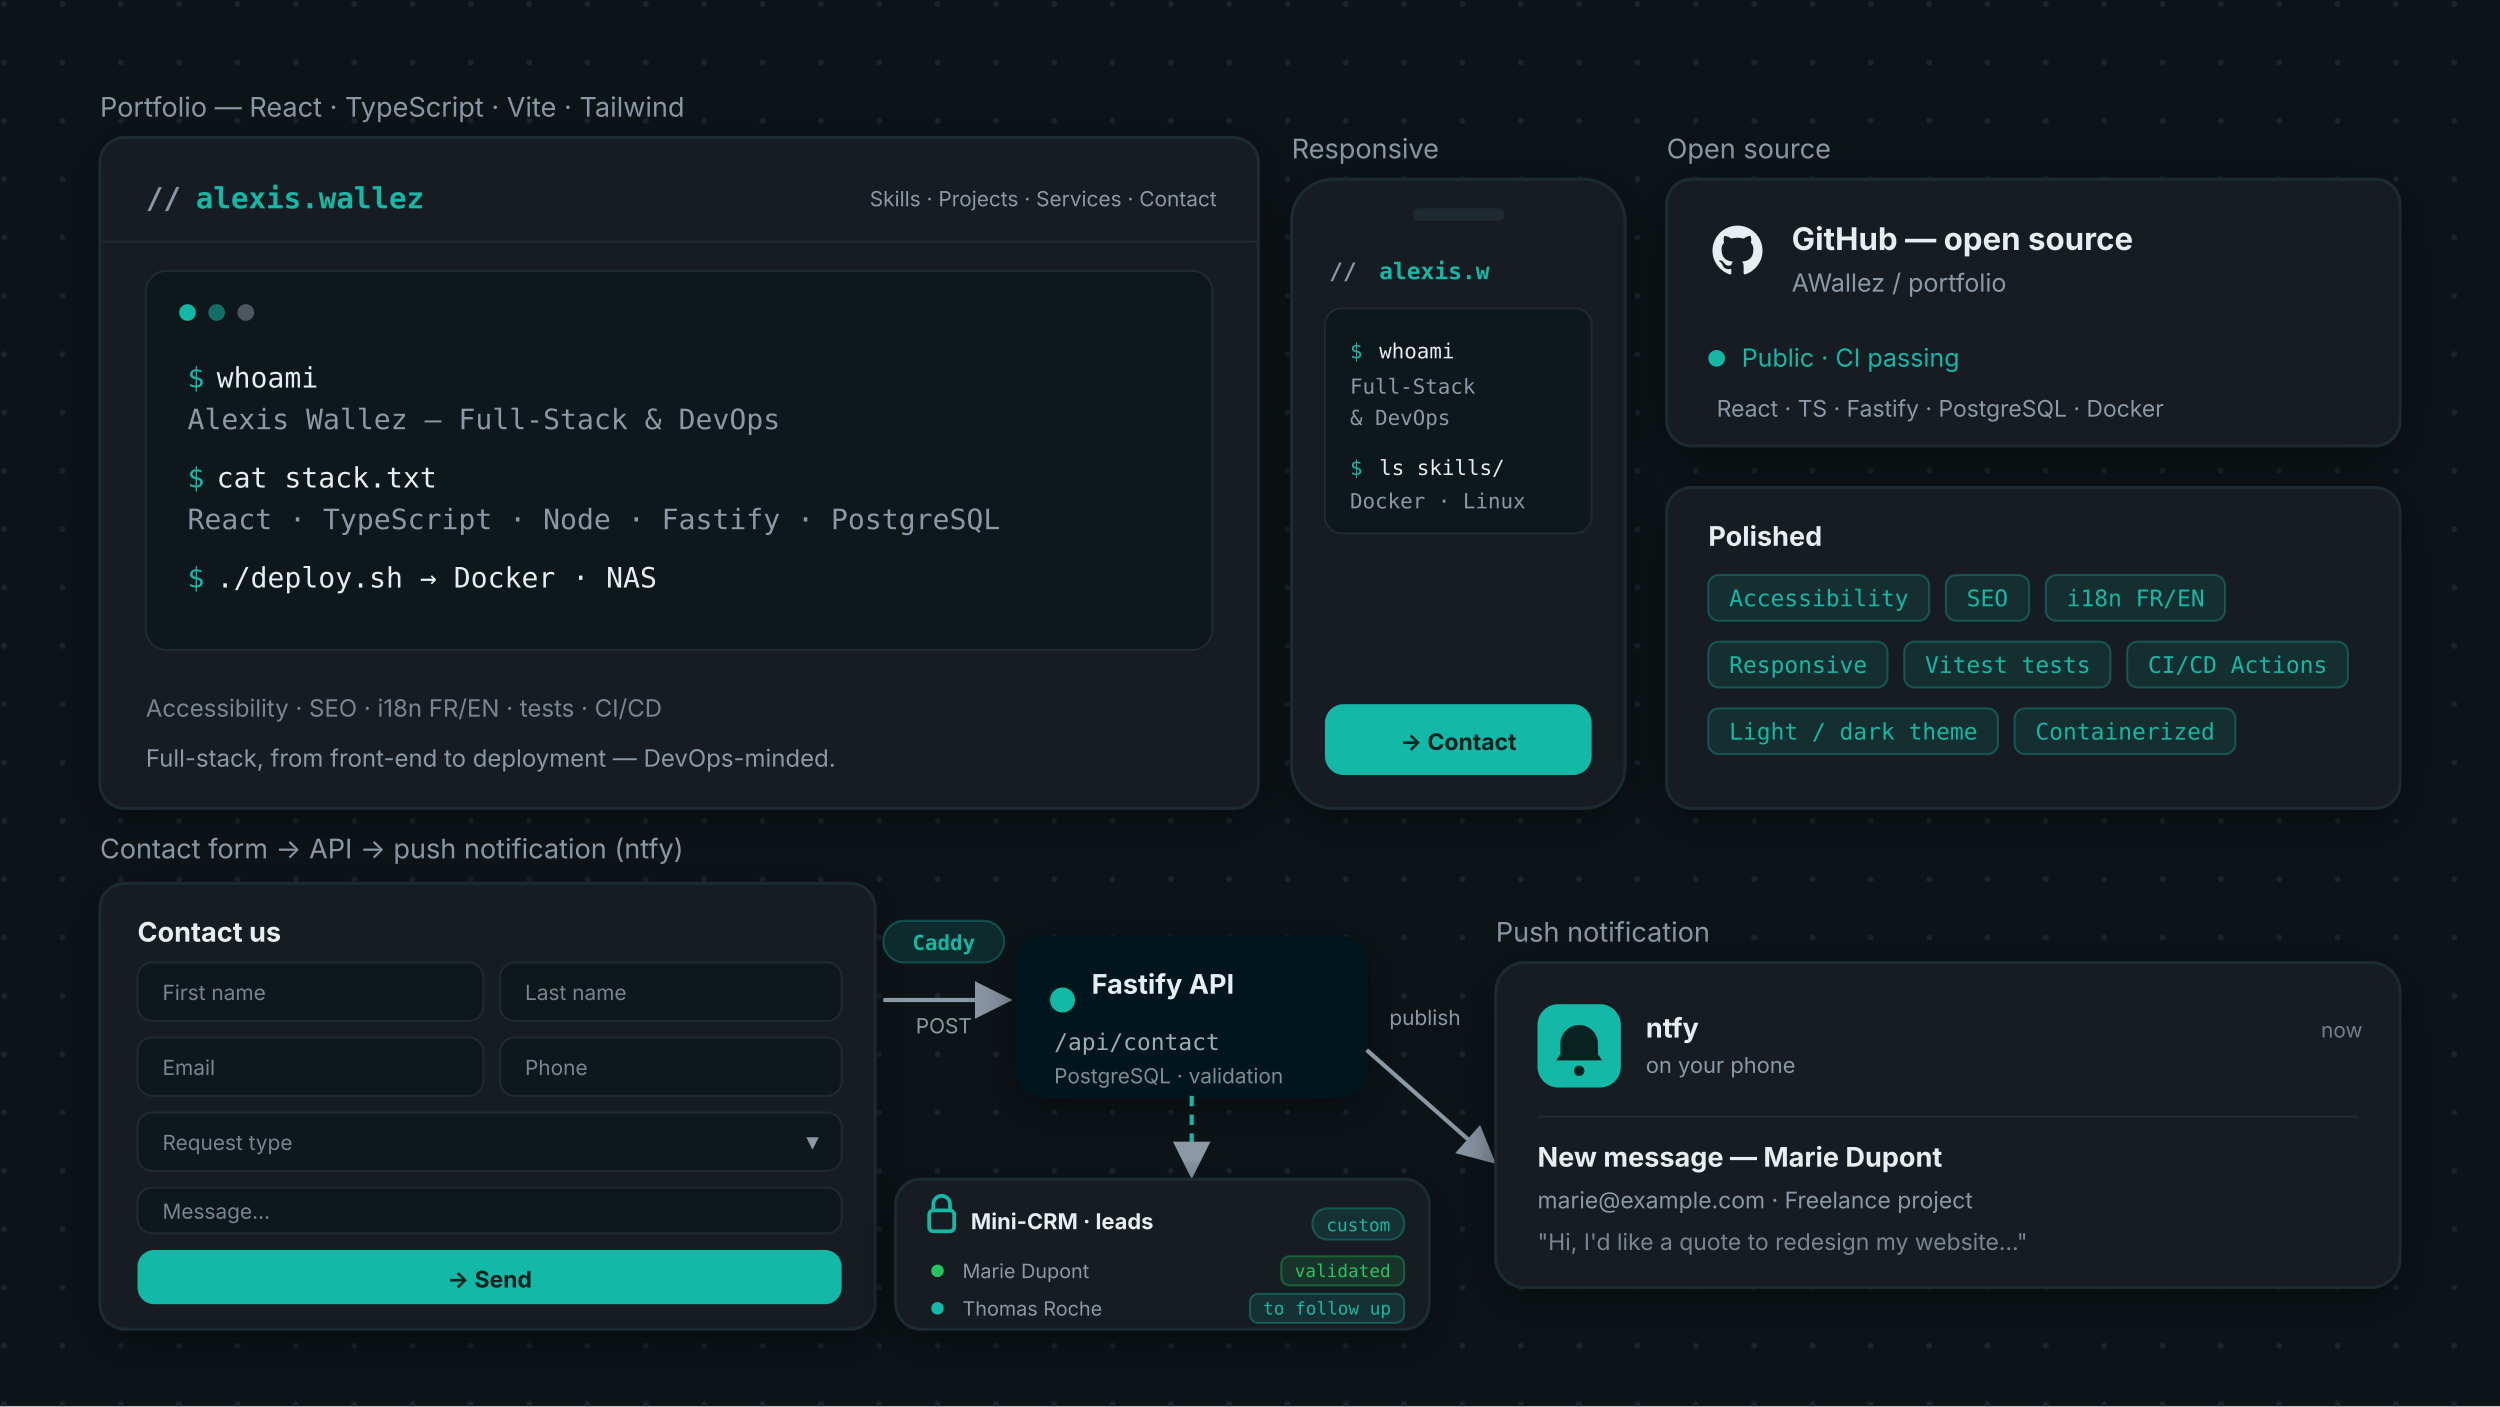
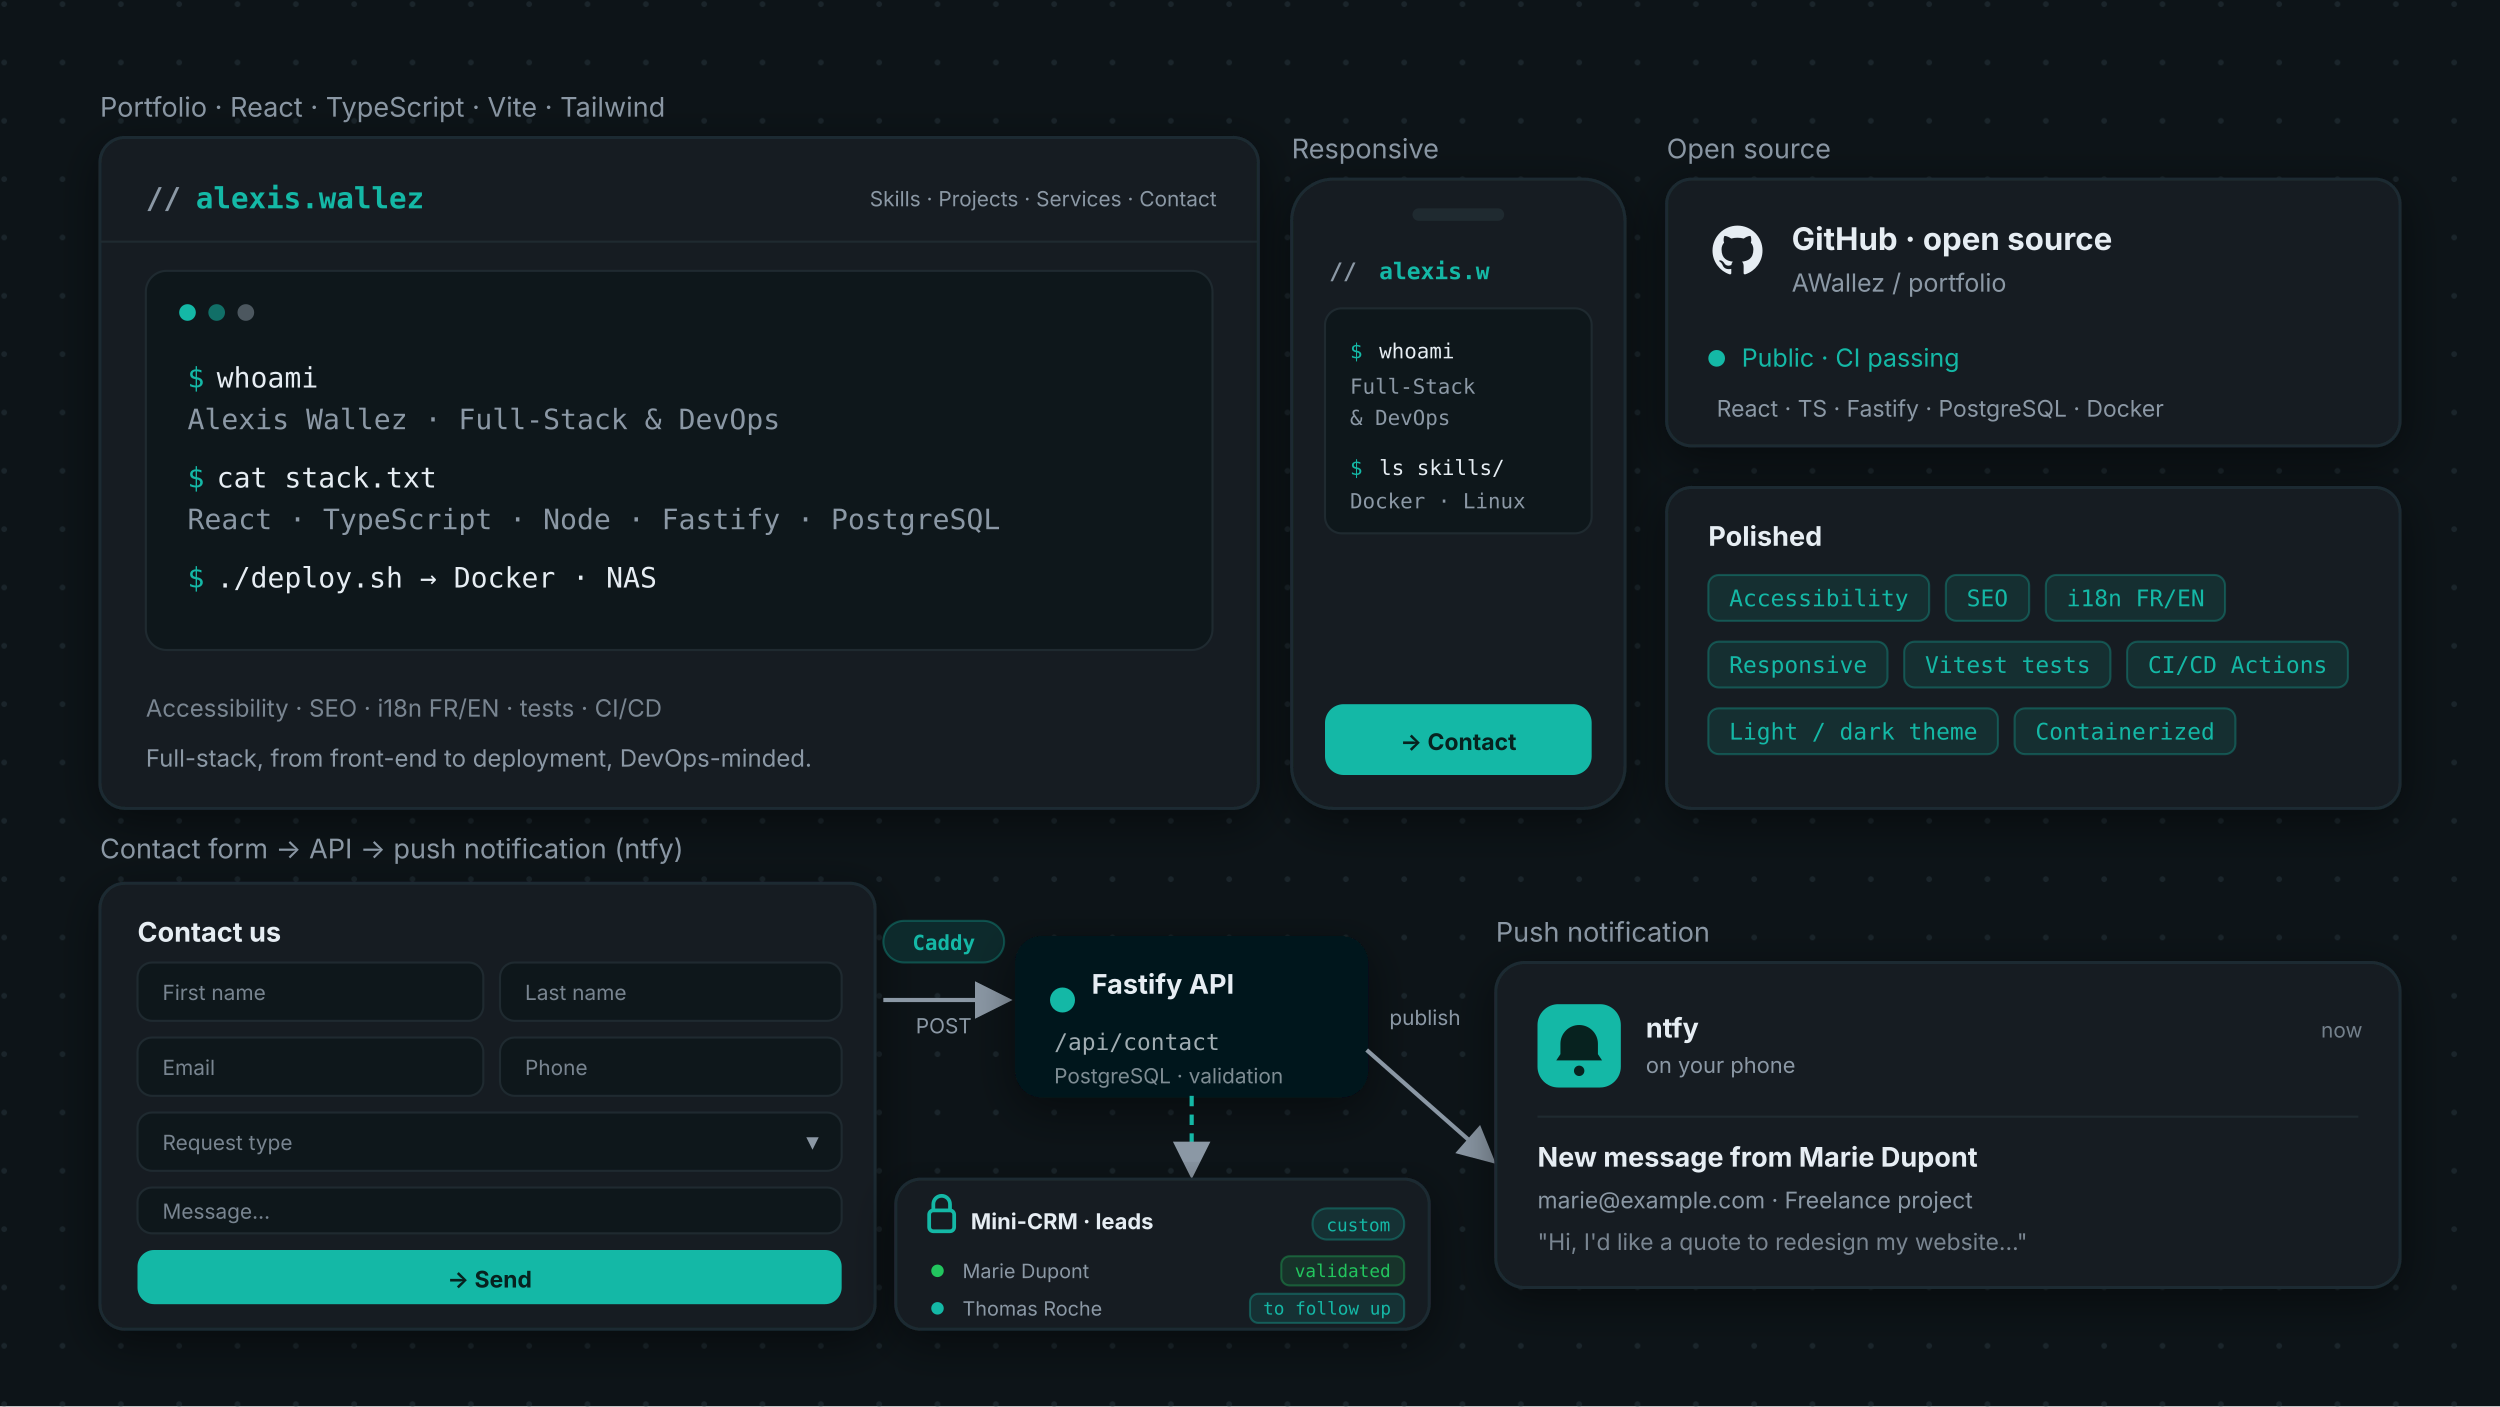
<svg xmlns="http://www.w3.org/2000/svg" width="1200" height="675" viewBox="0 0 1200 675" font-family="'Inter', system-ui, -apple-system, 'Segoe UI', Arial, sans-serif">
  <defs>
    <pattern id="portfolio-dark-en-dots" width="28" height="28" patternUnits="userSpaceOnUse">
      <circle cx="2" cy="2" r="1.4" fill="#1f2a30" fill-opacity="0.8" />
    </pattern>
    <filter id="portfolio-dark-en-sh" x="-20%" y="-20%" width="140%" height="160%">
      <feDropShadow dx="0" dy="6" stdDeviation="11" flood-color="#000000" flood-opacity="0.45" />
    </filter>
    <marker id="portfolio-dark-en-arrow" markerWidth="9" markerHeight="9" refX="7" refY="4.5" orient="auto">
      <path d="M0 0 L9 4.5 L0 9 z" fill="#8b98a5" />
    </marker>
  </defs>
  <rect width="1200" height="675" fill="#0d1418" />
  <rect width="1200" height="675" fill="url(#portfolio-dark-en-dots)" />
-   <text x="48" y="56" font-size="13" fill="#8b98a5" font-weight="normal" font-family="'Inter', system-ui, -apple-system, 'Segoe UI', Arial, sans-serif">Portfolio — React · TypeScript · Vite · Tailwind</text>
+   <text x="48" y="56" font-size="13" fill="#8b98a5" font-weight="normal" font-family="'Inter', system-ui, -apple-system, 'Segoe UI', Arial, sans-serif">Portfolio · React · TypeScript · Vite · Tailwind</text>
  <g filter="url(#portfolio-dark-en-sh)">
    <rect x="48" y="66" width="556" height="322" rx="12" fill="#121c20" stroke="#1f2a30" stroke-width="1.5" />
  </g>
  <text x="70" y="100" font-size="14" fill="#8b98a5" font-weight="bold" font-family="'JetBrains Mono', ui-monospace, SFMono-Regular, Menlo, Consolas, monospace">// </text>
  <text x="94" y="100" font-size="14" fill="#14b8a6" font-weight="bold" font-family="'JetBrains Mono', ui-monospace, SFMono-Regular, Menlo, Consolas, monospace">alexis.wallez</text>
  <text x="584" y="99" font-size="10" fill="#8b98a5" font-weight="normal" font-family="'Inter', system-ui, -apple-system, 'Segoe UI', Arial, sans-serif" text-anchor="end">Skills · Projects · Services · Contact</text>
  <line x1="48" y1="116" x2="604" y2="116" stroke="#1f2a30" />
  <rect x="70" y="130" width="512" height="182" rx="10" fill="#0e171b" stroke="#1f2a30" />
  <circle cx="90" cy="150" r="4" fill="#14b8a6" />
  <circle cx="104" cy="150" r="4" fill="#14b8a6" fill-opacity="0.55" />
  <circle cx="118" cy="150" r="4" fill="#8b98a5" fill-opacity="0.5" />
  <text x="90" y="186" font-size="13.5" fill="#14b8a6" font-weight="normal" font-family="'JetBrains Mono', ui-monospace, SFMono-Regular, Menlo, Consolas, monospace">$ </text>
  <text x="104" y="186" font-size="13.5" fill="#e6edf3" font-weight="normal" font-family="'JetBrains Mono', ui-monospace, SFMono-Regular, Menlo, Consolas, monospace">whoami</text>
-   <text x="90" y="206" font-size="13.5" fill="#8b98a5" font-weight="normal" font-family="'JetBrains Mono', ui-monospace, SFMono-Regular, Menlo, Consolas, monospace">Alexis Wallez — Full-Stack &amp; DevOps</text>
+   <text x="90" y="206" font-size="13.5" fill="#8b98a5" font-weight="normal" font-family="'JetBrains Mono', ui-monospace, SFMono-Regular, Menlo, Consolas, monospace">Alexis Wallez · Full-Stack &amp; DevOps</text>
  <text x="90" y="234" font-size="13.5" fill="#14b8a6" font-weight="normal" font-family="'JetBrains Mono', ui-monospace, SFMono-Regular, Menlo, Consolas, monospace">$ </text>
  <text x="104" y="234" font-size="13.5" fill="#e6edf3" font-weight="normal" font-family="'JetBrains Mono', ui-monospace, SFMono-Regular, Menlo, Consolas, monospace">cat stack.txt</text>
  <text x="90" y="254" font-size="13.5" fill="#8b98a5" font-weight="normal" font-family="'JetBrains Mono', ui-monospace, SFMono-Regular, Menlo, Consolas, monospace">React · TypeScript · Node · Fastify · PostgreSQL</text>
  <text x="90" y="282" font-size="13.5" fill="#14b8a6" font-weight="normal" font-family="'JetBrains Mono', ui-monospace, SFMono-Regular, Menlo, Consolas, monospace">$ </text>
  <text x="104" y="282" font-size="13.5" fill="#e6edf3" font-weight="normal" font-family="'JetBrains Mono', ui-monospace, SFMono-Regular, Menlo, Consolas, monospace">./deploy.sh → Docker · NAS</text>
  <text x="70" y="344" font-size="11.5" fill="#8b98a5" fill-opacity="0.85" font-weight="normal" font-family="'Inter', system-ui, -apple-system, 'Segoe UI', Arial, sans-serif">Accessibility · SEO · i18n FR/EN · tests · CI/CD</text>
-   <text x="70" y="368" font-size="11.5" fill="#8b98a5" font-weight="normal" font-family="'Inter', system-ui, -apple-system, 'Segoe UI', Arial, sans-serif">Full-stack, from front-end to deployment — DevOps-minded.</text>
+   <text x="70" y="368" font-size="11.5" fill="#8b98a5" font-weight="normal" font-family="'Inter', system-ui, -apple-system, 'Segoe UI', Arial, sans-serif">Full-stack, from front-end to deployment, DevOps-minded.</text>
  <text x="620" y="76" font-size="13" fill="#8b98a5" font-weight="normal" font-family="'Inter', system-ui, -apple-system, 'Segoe UI', Arial, sans-serif">Responsive</text>
  <g filter="url(#portfolio-dark-en-sh)">
    <rect x="620" y="86" width="160" height="302" rx="20" fill="#121c20" stroke="#1f2a30" stroke-width="1.5" />
  </g>
  <rect x="678" y="100" width="44" height="6" rx="3" fill="#1f2a30" />
  <text x="638" y="134" font-size="11" fill="#8b98a5" font-weight="bold" font-family="'JetBrains Mono', ui-monospace, SFMono-Regular, Menlo, Consolas, monospace">// </text>
  <text x="662" y="134" font-size="11" fill="#14b8a6" font-weight="bold" font-family="'JetBrains Mono', ui-monospace, SFMono-Regular, Menlo, Consolas, monospace">alexis.w</text>
  <rect x="636" y="148" width="128" height="108" rx="8" fill="#0e171b" stroke="#1f2a30" />
  <text x="648" y="172" font-size="10" fill="#14b8a6" font-weight="normal" font-family="'JetBrains Mono', ui-monospace, SFMono-Regular, Menlo, Consolas, monospace">$ </text>
  <text x="662" y="172" font-size="10" fill="#e6edf3" font-weight="normal" font-family="'JetBrains Mono', ui-monospace, SFMono-Regular, Menlo, Consolas, monospace">whoami</text>
  <text x="648" y="189" font-size="10" fill="#8b98a5" font-weight="normal" font-family="'JetBrains Mono', ui-monospace, SFMono-Regular, Menlo, Consolas, monospace">Full-Stack</text>
  <text x="648" y="204" font-size="10" fill="#8b98a5" font-weight="normal" font-family="'JetBrains Mono', ui-monospace, SFMono-Regular, Menlo, Consolas, monospace">&amp; DevOps</text>
  <text x="648" y="228" font-size="10" fill="#14b8a6" font-weight="normal" font-family="'JetBrains Mono', ui-monospace, SFMono-Regular, Menlo, Consolas, monospace">$ </text>
  <text x="662" y="228" font-size="10" fill="#e6edf3" font-weight="normal" font-family="'JetBrains Mono', ui-monospace, SFMono-Regular, Menlo, Consolas, monospace">ls skills/</text>
  <text x="648" y="244" font-size="10" fill="#8b98a5" font-weight="normal" font-family="'JetBrains Mono', ui-monospace, SFMono-Regular, Menlo, Consolas, monospace">Docker · Linux</text>
  <rect x="636" y="338" width="128" height="34" rx="9" fill="#14b8a6" />
  <text x="700" y="360" font-size="11" fill="#07221f" font-weight="bold" font-family="'Inter', system-ui, -apple-system, 'Segoe UI', Arial, sans-serif" text-anchor="middle">→ Contact</text>
  <text x="800" y="76" font-size="13" fill="#8b98a5" font-weight="normal" font-family="'Inter', system-ui, -apple-system, 'Segoe UI', Arial, sans-serif">Open source</text>
  <g filter="url(#portfolio-dark-en-sh)">
    <rect x="800" y="86" width="352" height="128" rx="12" fill="#121c20" stroke="#1f2a30" stroke-width="1.5" />
  </g>
  <path transform="translate(822 108)" d="M12 .297c-6.63 0-12 5.373-12 12 0 5.303 3.438 9.8 8.205 11.385.6.113.82-.258.82-.577 0-.285-.01-1.04-.015-2.04-3.338.724-4.042-1.61-4.042-1.61C4.422 18.07 3.633 17.7 3.633 17.7c-1.087-.744.084-.729.084-.729 1.205.084 1.838 1.236 1.838 1.236 1.07 1.835 2.809 1.305 3.495.998.108-.776.417-1.305.76-1.605-2.665-.3-5.466-1.332-5.466-5.93 0-1.31.465-2.38 1.235-3.22-.135-.303-.54-1.523.105-3.176 0 0 1.005-.322 3.3 1.23.96-.267 1.98-.399 3-.405 1.02.006 2.04.138 3 .405 2.28-1.552 3.285-1.23 3.285-1.23.645 1.653.24 2.873.12 3.176.765.84 1.23 1.91 1.23 3.22 0 4.61-2.805 5.625-5.475 5.92.42.36.81 1.096.81 2.22 0 1.606-.015 2.896-.015 3.286 0 .315.21.69.825.57C20.565 22.092 24 17.592 24 12.297c0-6.627-5.373-12-12-12" fill="#e6edf3" />
-   <text x="860" y="120" font-size="15" fill="#e6edf3" font-weight="bold" font-family="'Inter', system-ui, -apple-system, 'Segoe UI', Arial, sans-serif">GitHub — open source</text>
+   <text x="860" y="120" font-size="15" fill="#e6edf3" font-weight="bold" font-family="'Inter', system-ui, -apple-system, 'Segoe UI', Arial, sans-serif">GitHub · open source</text>
  <text x="860" y="140" font-size="12" fill="#8b98a5" font-weight="normal" font-family="'Inter', system-ui, -apple-system, 'Segoe UI', Arial, sans-serif">AWallez / portfolio</text>
  <circle cx="824" cy="172" r="4" fill="#14b8a6" />
  <text x="836" y="176" font-size="12" fill="#14b8a6" font-weight="normal" font-family="'Inter', system-ui, -apple-system, 'Segoe UI', Arial, sans-serif">Public · CI passing</text>
  <text x="824" y="200" font-size="11" fill="#8b98a5" font-weight="normal" font-family="'Inter', system-ui, -apple-system, 'Segoe UI', Arial, sans-serif">React · TS · Fastify · PostgreSQL · Docker</text>
  <g filter="url(#portfolio-dark-en-sh)">
    <rect x="800" y="234" width="352" height="154" rx="12" fill="#121c20" stroke="#1f2a30" stroke-width="1.5" />
  </g>
  <text x="820" y="262" font-size="13" fill="#e6edf3" font-weight="bold" font-family="'Inter', system-ui, -apple-system, 'Segoe UI', Arial, sans-serif">Polished</text>
  <rect x="820" y="276" width="106" height="22" rx="5" fill="#14b8a6" fill-opacity="0.12" stroke="#14b8a6" stroke-opacity="0.32" />
  <text x="830" y="291" font-size="11" fill="#14b8a6" font-weight="normal" font-family="'JetBrains Mono', ui-monospace, SFMono-Regular, Menlo, Consolas, monospace">Accessibility</text>
  <rect x="934" y="276" width="40" height="22" rx="5" fill="#14b8a6" fill-opacity="0.12" stroke="#14b8a6" stroke-opacity="0.32" />
  <text x="944" y="291" font-size="11" fill="#14b8a6" font-weight="normal" font-family="'JetBrains Mono', ui-monospace, SFMono-Regular, Menlo, Consolas, monospace">SEO</text>
  <rect x="982" y="276" width="86" height="22" rx="5" fill="#14b8a6" fill-opacity="0.12" stroke="#14b8a6" stroke-opacity="0.32" />
  <text x="992" y="291" font-size="11" fill="#14b8a6" font-weight="normal" font-family="'JetBrains Mono', ui-monospace, SFMono-Regular, Menlo, Consolas, monospace">i18n FR/EN</text>
  <rect x="820" y="308" width="86" height="22" rx="5" fill="#14b8a6" fill-opacity="0.12" stroke="#14b8a6" stroke-opacity="0.32" />
  <text x="830" y="323" font-size="11" fill="#14b8a6" font-weight="normal" font-family="'JetBrains Mono', ui-monospace, SFMono-Regular, Menlo, Consolas, monospace">Responsive</text>
  <rect x="914" y="308" width="99" height="22" rx="5" fill="#14b8a6" fill-opacity="0.12" stroke="#14b8a6" stroke-opacity="0.32" />
  <text x="924" y="323" font-size="11" fill="#14b8a6" font-weight="normal" font-family="'JetBrains Mono', ui-monospace, SFMono-Regular, Menlo, Consolas, monospace">Vitest tests</text>
  <rect x="1021" y="308" width="106" height="22" rx="5" fill="#14b8a6" fill-opacity="0.12" stroke="#14b8a6" stroke-opacity="0.32" />
  <text x="1031" y="323" font-size="11" fill="#14b8a6" font-weight="normal" font-family="'JetBrains Mono', ui-monospace, SFMono-Regular, Menlo, Consolas, monospace">CI/CD Actions</text>
  <rect x="820" y="340" width="139" height="22" rx="5" fill="#14b8a6" fill-opacity="0.12" stroke="#14b8a6" stroke-opacity="0.32" />
  <text x="830" y="355" font-size="11" fill="#14b8a6" font-weight="normal" font-family="'JetBrains Mono', ui-monospace, SFMono-Regular, Menlo, Consolas, monospace">Light / dark theme</text>
  <rect x="967" y="340" width="106" height="22" rx="5" fill="#14b8a6" fill-opacity="0.12" stroke="#14b8a6" stroke-opacity="0.32" />
  <text x="977" y="355" font-size="11" fill="#14b8a6" font-weight="normal" font-family="'JetBrains Mono', ui-monospace, SFMono-Regular, Menlo, Consolas, monospace">Containerized</text>
  <text x="48" y="412" font-size="13" fill="#8b98a5" font-weight="normal" font-family="'Inter', system-ui, -apple-system, 'Segoe UI', Arial, sans-serif">Contact form → API → push notification (ntfy)</text>
  <g filter="url(#portfolio-dark-en-sh)">
    <rect x="48" y="424" width="372" height="214" rx="12" fill="#121c20" stroke="#1f2a30" stroke-width="1.5" />
  </g>
  <text x="66" y="452" font-size="13" fill="#e6edf3" font-weight="bold" font-family="'Inter', system-ui, -apple-system, 'Segoe UI', Arial, sans-serif">Contact us</text>
  <rect x="66" y="462" width="166" height="28" rx="7" fill="#0e171b" stroke="#1f2a30" />
  <text x="78" y="480" font-size="10" fill="#8b98a5" fill-opacity="0.85" font-weight="normal" font-family="'Inter', system-ui, -apple-system, 'Segoe UI', Arial, sans-serif">First name</text>
  <rect x="240" y="462" width="164" height="28" rx="7" fill="#0e171b" stroke="#1f2a30" />
  <text x="252" y="480" font-size="10" fill="#8b98a5" fill-opacity="0.85" font-weight="normal" font-family="'Inter', system-ui, -apple-system, 'Segoe UI', Arial, sans-serif">Last name</text>
  <rect x="66" y="498" width="166" height="28" rx="7" fill="#0e171b" stroke="#1f2a30" />
  <text x="78" y="516" font-size="10" fill="#8b98a5" fill-opacity="0.85" font-weight="normal" font-family="'Inter', system-ui, -apple-system, 'Segoe UI', Arial, sans-serif">Email</text>
  <rect x="240" y="498" width="164" height="28" rx="7" fill="#0e171b" stroke="#1f2a30" />
  <text x="252" y="516" font-size="10" fill="#8b98a5" fill-opacity="0.85" font-weight="normal" font-family="'Inter', system-ui, -apple-system, 'Segoe UI', Arial, sans-serif">Phone</text>
  <rect x="66" y="534" width="338" height="28" rx="7" fill="#0e171b" stroke="#1f2a30" />
  <text x="78" y="552" font-size="10" fill="#8b98a5" fill-opacity="0.85" font-weight="normal" font-family="'Inter', system-ui, -apple-system, 'Segoe UI', Arial, sans-serif">Request type</text>
  <text x="390" y="552" font-size="12" fill="#8b98a5" font-weight="normal" font-family="'Inter', system-ui, -apple-system, 'Segoe UI', Arial, sans-serif" text-anchor="middle">▾</text>
  <rect x="66" y="570" width="338" height="22" rx="7" fill="#0e171b" stroke="#1f2a30" />
  <text x="78" y="585" font-size="10" fill="#8b98a5" fill-opacity="0.85" font-weight="normal" font-family="'Inter', system-ui, -apple-system, 'Segoe UI', Arial, sans-serif">Message…</text>
  <rect x="66" y="600" width="338" height="26" rx="8" fill="#14b8a6" />
  <text x="235" y="618" font-size="11" fill="#07221f" font-weight="bold" font-family="'Inter', system-ui, -apple-system, 'Segoe UI', Arial, sans-serif" text-anchor="middle">→ Send</text>
  <line x1="424" y1="480" x2="482" y2="480" stroke="#8b98a5" stroke-width="2" marker-end="url(#portfolio-dark-en-arrow)" />
  <rect x="424" y="442" width="58" height="20" rx="10" fill="#0d1418" />
  <rect x="424" y="442" width="58" height="20" rx="10" fill="#14b8a6" fill-opacity="0.14" stroke="#14b8a6" stroke-opacity="0.32" />
  <text x="453" y="456" font-size="10" fill="#14b8a6" font-weight="bold" font-family="'JetBrains Mono', ui-monospace, SFMono-Regular, Menlo, Consolas, monospace" text-anchor="middle">Caddy</text>
  <text x="453" y="496" font-size="10" fill="#8b98a5" font-weight="normal" font-family="'Inter', system-ui, -apple-system, 'Segoe UI', Arial, sans-serif" text-anchor="middle">POST</text>
  <g filter="url(#portfolio-dark-en-sh)">
    <rect x="488" y="450" width="168" height="76" rx="12" fill="#06121a" stroke="#06121a" stroke-width="1.5" />
  </g>
  <circle cx="510" cy="480" r="6" fill="#14b8a6" />
  <text x="524" y="477" font-size="13" fill="#e6edf3" font-weight="bold" font-family="'Inter', system-ui, -apple-system, 'Segoe UI', Arial, sans-serif">Fastify API</text>
  <text x="506" y="504" font-size="11" fill="#e6edf3" fill-opacity="0.7" font-weight="normal" font-family="'JetBrains Mono', ui-monospace, SFMono-Regular, Menlo, Consolas, monospace">/api/contact</text>
  <text x="506" y="520" font-size="10" fill="#e6edf3" fill-opacity="0.55" font-weight="normal" font-family="'Inter', system-ui, -apple-system, 'Segoe UI', Arial, sans-serif">PostgreSQL · validation</text>
  <line x1="656" y1="504" x2="715" y2="556" stroke="#8b98a5" stroke-width="2" marker-end="url(#portfolio-dark-en-arrow)" />
  <text x="684" y="492" font-size="10" fill="#8b98a5" font-weight="normal" font-family="'Inter', system-ui, -apple-system, 'Segoe UI', Arial, sans-serif" text-anchor="middle">publish</text>
  <text x="718" y="452" font-size="13" fill="#8b98a5" font-weight="normal" font-family="'Inter', system-ui, -apple-system, 'Segoe UI', Arial, sans-serif">Push notification</text>
  <g filter="url(#portfolio-dark-en-sh)">
    <rect x="718" y="462" width="434" height="156" rx="14" fill="#121c20" stroke="#1f2a30" stroke-width="1.5" />
  </g>
  <rect x="738" y="482" width="40" height="40" rx="10" fill="#14b8a6" />
  <path d="M758 492 a9 9 0 0 1 9 9 v5 l2 3 h-22 l2 -3 v-5 a9 9 0 0 1 9 -9 z" fill="#07221f" />
  <circle cx="758" cy="514" r="2.5" fill="#07221f" />
  <text x="790" y="498" font-size="13" fill="#e6edf3" font-weight="bold" font-family="'Inter', system-ui, -apple-system, 'Segoe UI', Arial, sans-serif">ntfy</text>
  <text x="790" y="515" font-size="10.5" fill="#8b98a5" font-weight="normal" font-family="'Inter', system-ui, -apple-system, 'Segoe UI', Arial, sans-serif">on your phone</text>
  <text x="1134" y="498" font-size="10" fill="#8b98a5" fill-opacity="0.8" font-weight="normal" font-family="'Inter', system-ui, -apple-system, 'Segoe UI', Arial, sans-serif" text-anchor="end">now</text>
  <line x1="738" y1="536" x2="1132" y2="536" stroke="#1f2a30" />
-   <text x="738" y="560" font-size="13" fill="#e6edf3" font-weight="bold" font-family="'Inter', system-ui, -apple-system, 'Segoe UI', Arial, sans-serif">New message — Marie Dupont</text>
+   <text x="738" y="560" font-size="13" fill="#e6edf3" font-weight="bold" font-family="'Inter', system-ui, -apple-system, 'Segoe UI', Arial, sans-serif">New message from Marie Dupont</text>
  <text x="738" y="580" font-size="11" fill="#8b98a5" font-weight="normal" font-family="'Inter', system-ui, -apple-system, 'Segoe UI', Arial, sans-serif">marie@example.com · Freelance project</text>
  <text x="738" y="600" font-size="11" fill="#8b98a5" fill-opacity="0.85" font-weight="normal" font-family="'Inter', system-ui, -apple-system, 'Segoe UI', Arial, sans-serif">"Hi, I'd like a quote to redesign my website…"</text>
  <path d="M572 526 L572 562" stroke="#14b8a6" stroke-width="2" stroke-dasharray="5 4" fill="none" marker-end="url(#portfolio-dark-en-arrow)" />
  <g filter="url(#portfolio-dark-en-sh)">
    <rect x="430" y="566" width="256" height="72" rx="12" fill="#121c20" stroke="#1f2a30" stroke-width="1.5" />
  </g>
  <g stroke="#14b8a6" stroke-width="1.8" fill="none">
    <rect x="446" y="581" width="12" height="10" rx="2" />
    <path d="M448 581 v-3 a4 4 0 0 1 8 0 v3" />
  </g>
  <text x="466" y="590" font-size="10.5" fill="#e6edf3" font-weight="bold" font-family="'Inter', system-ui, -apple-system, 'Segoe UI', Arial, sans-serif">Mini-CRM · leads</text>
  <rect x="630" y="580" width="44" height="15" rx="7" fill="#14b8a6" fill-opacity="0.14" stroke="#14b8a6" stroke-opacity="0.32" />
  <text x="652" y="591" font-size="8.5" fill="#14b8a6" font-weight="normal" font-family="'JetBrains Mono', ui-monospace, SFMono-Regular, Menlo, Consolas, monospace" text-anchor="middle">custom</text>
  <circle cx="450" cy="610" r="3" fill="#22c55e" />
  <text x="462" y="613.5" font-size="9.5" fill="#8b98a5" font-weight="normal" font-family="'Inter', system-ui, -apple-system, 'Segoe UI', Arial, sans-serif">Marie Dupont</text>
  <rect x="615" y="603" width="59" height="14" rx="4" fill="#22c55e" fill-opacity="0.14" stroke="#22c55e" stroke-opacity="0.35" />
  <text x="644.5" y="613" font-size="8.5" fill="#22c55e" font-weight="normal" font-family="'JetBrains Mono', ui-monospace, SFMono-Regular, Menlo, Consolas, monospace" text-anchor="middle">validated</text>
  <circle cx="450" cy="628" r="3" fill="#14b8a6" />
  <text x="462" y="631.5" font-size="9.5" fill="#8b98a5" font-weight="normal" font-family="'Inter', system-ui, -apple-system, 'Segoe UI', Arial, sans-serif">Thomas Roche</text>
  <rect x="600" y="621" width="74" height="14" rx="4" fill="#14b8a6" fill-opacity="0.14" stroke="#14b8a6" stroke-opacity="0.35" />
  <text x="637" y="631" font-size="8.5" fill="#14b8a6" font-weight="normal" font-family="'JetBrains Mono', ui-monospace, SFMono-Regular, Menlo, Consolas, monospace" text-anchor="middle">to follow up</text>
</svg>
